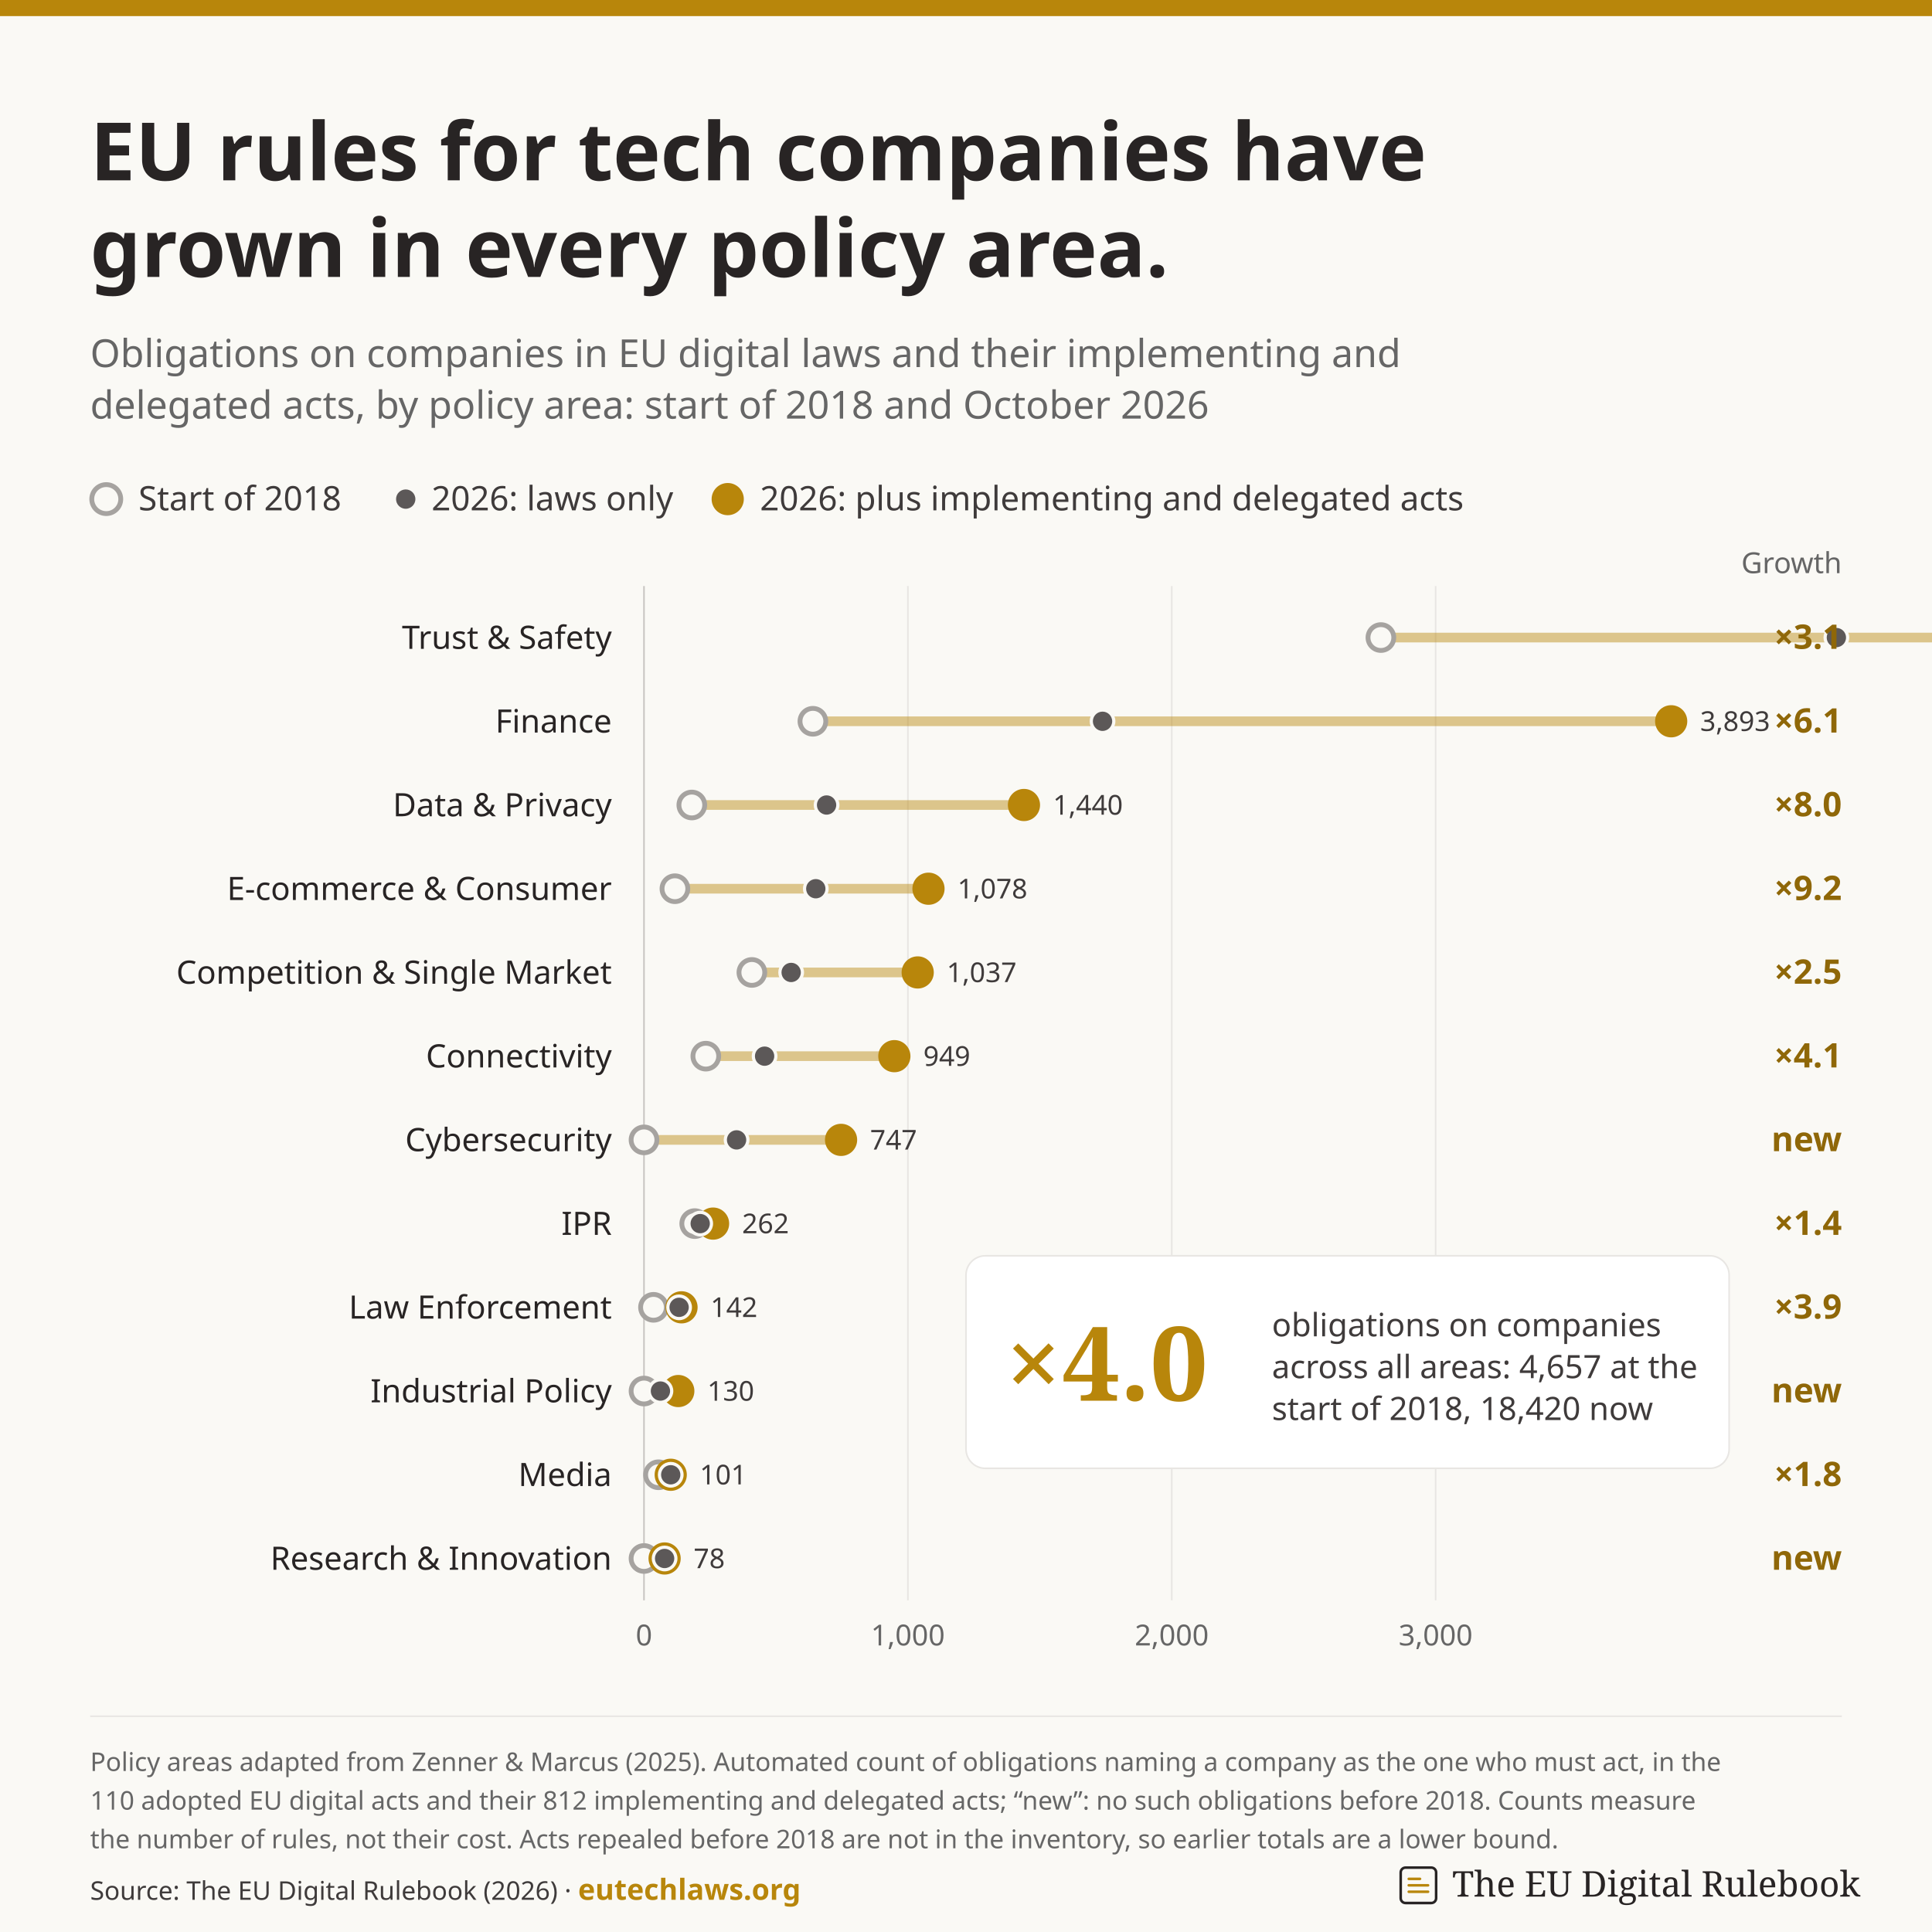
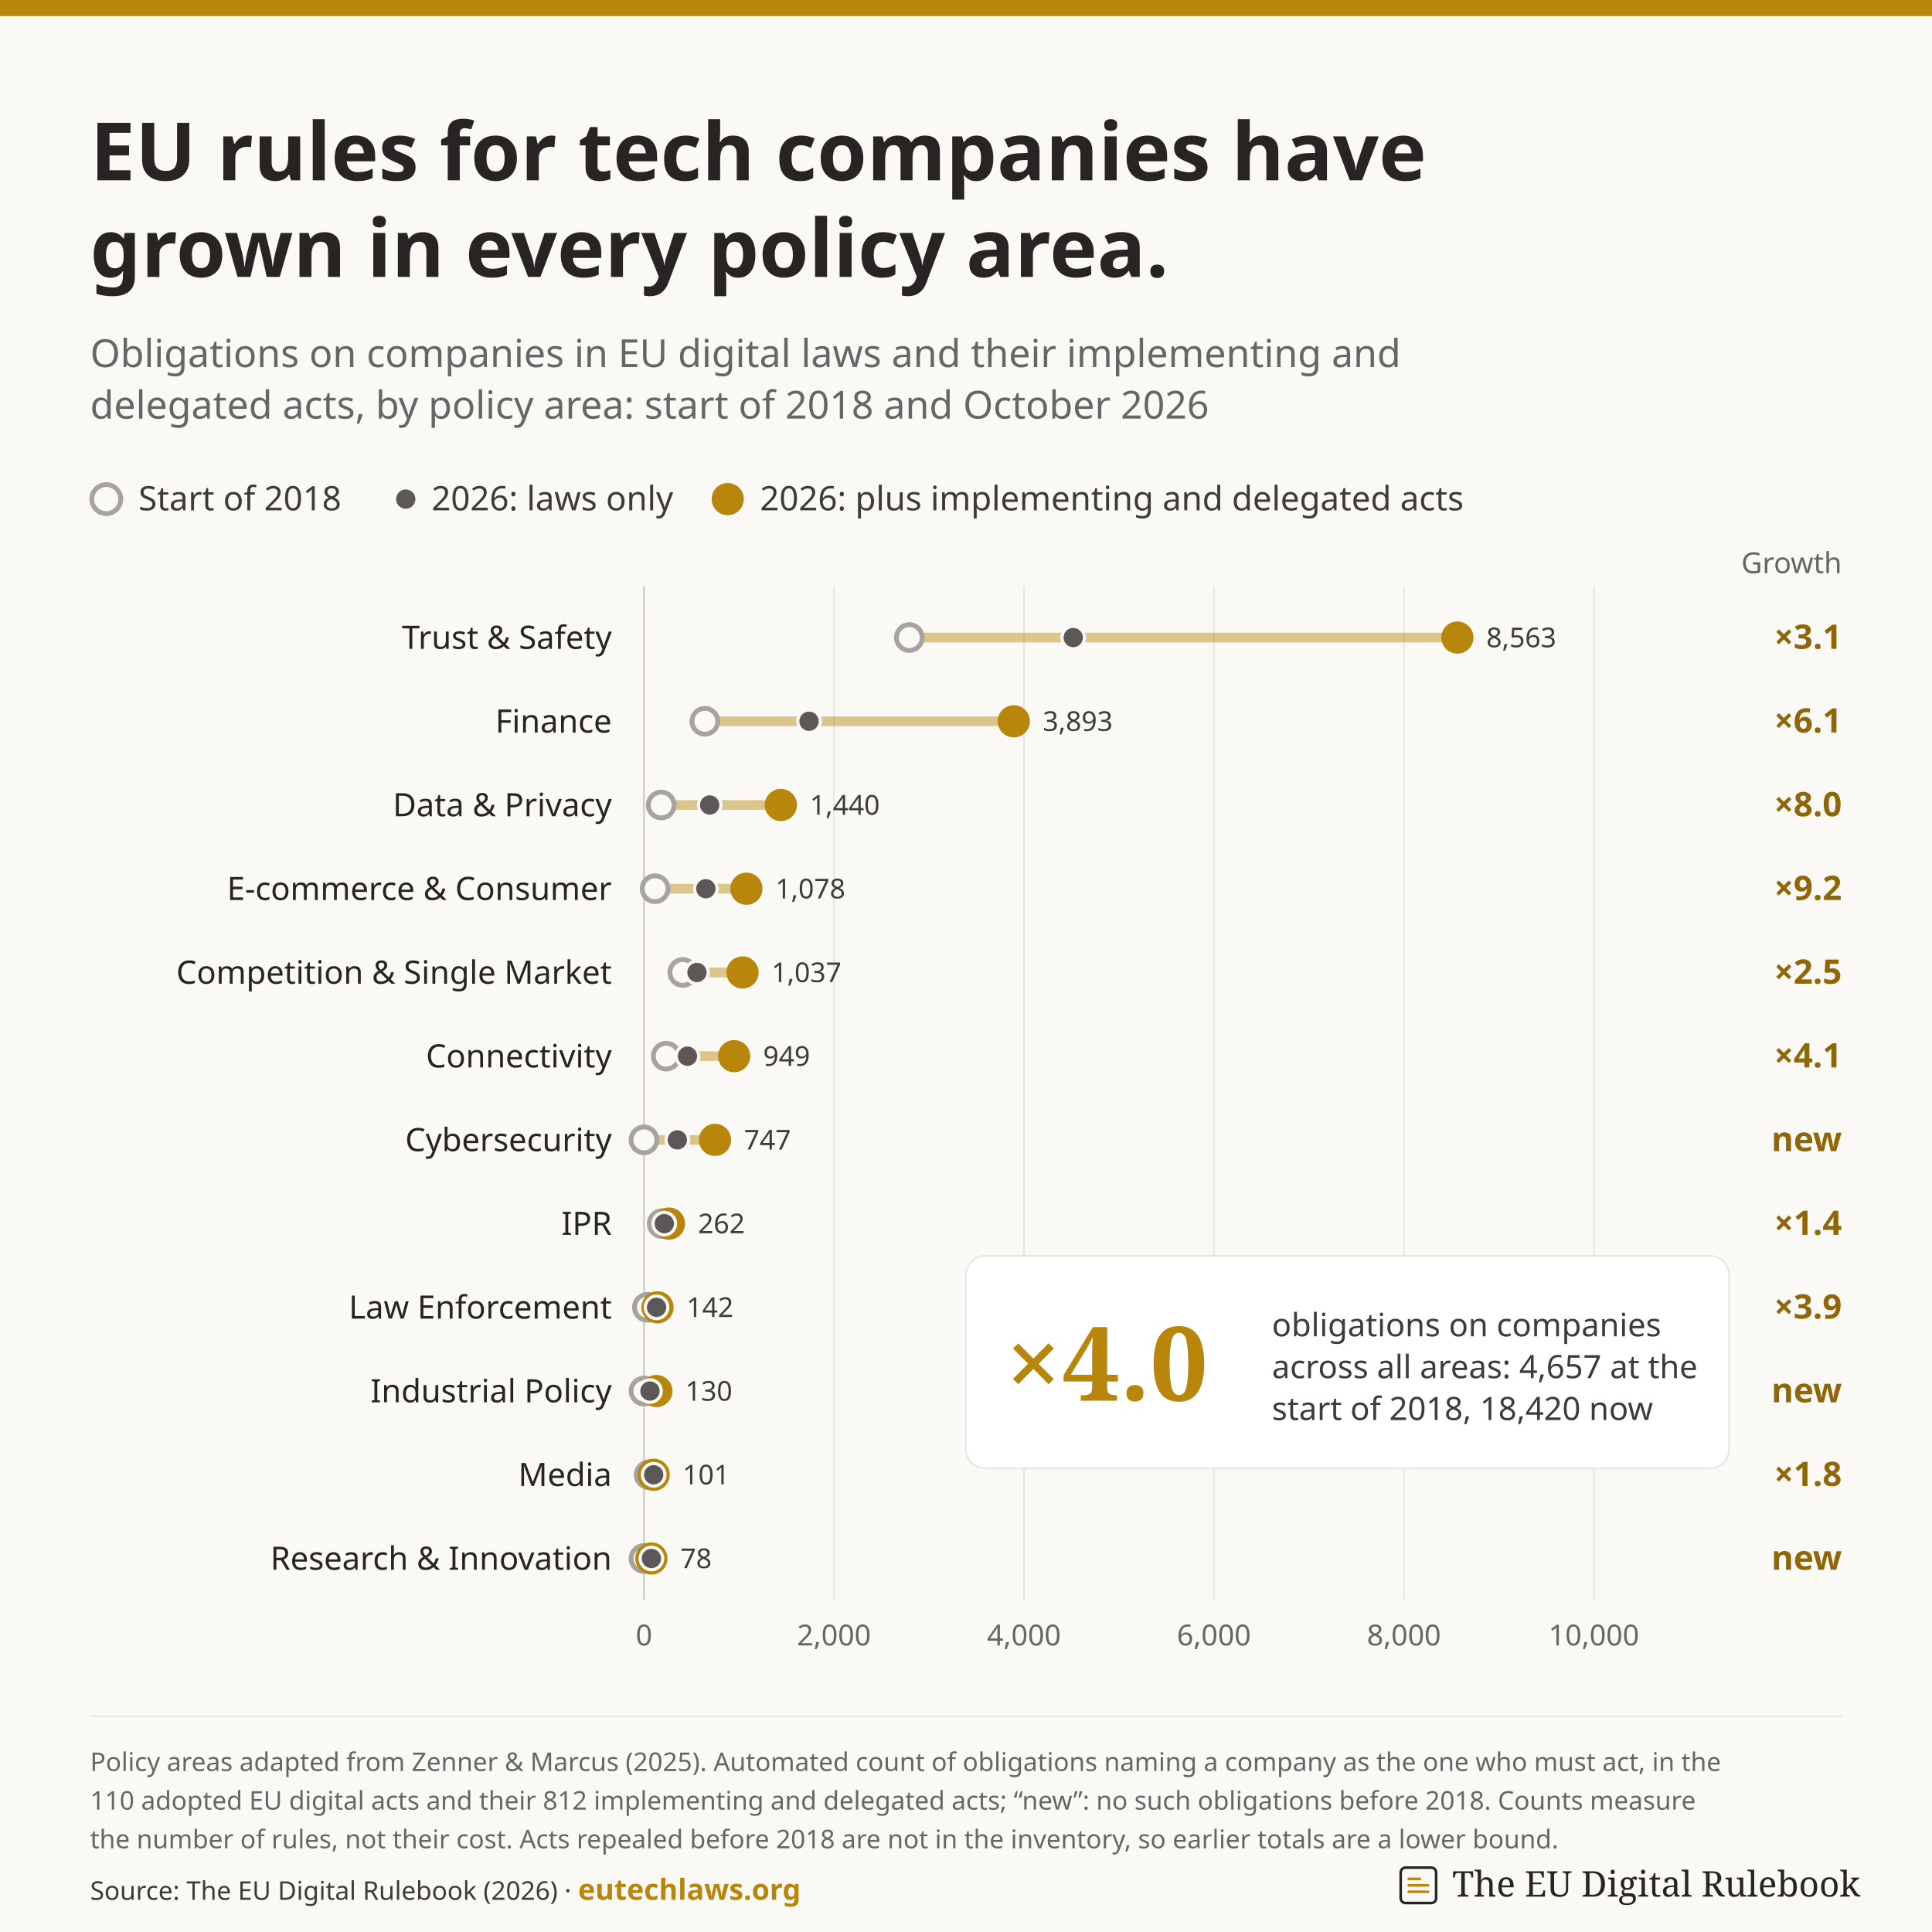
<svg xmlns="http://www.w3.org/2000/svg" viewBox="0 0 1200 1200" width="100%" role="img" aria-label="EU rules for tech companies have grown in every policy area. Obligations on companies, start of 2018 to October 2026: Trust &amp; Safety 2,793 to 8,563; Finance 640 to 3,893; Data &amp; Privacy 181 to 1,440; E-commerce &amp; Consumer Protection 117 to 1,078; Competition &amp; Single Market 409 to 1,037; Connectivity 234 to 949; Cybersecurity 0 to 747; IPR 192 to 262; Law Enforcement 36 to 142; Industrial Policy 0 to 130; Media 55 to 101; Research &amp; Innovation 0 to 78. Across all areas x4.0.">
  <rect width="1200" height="1200" fill="#FAF9F5" />
  <rect width="1200" height="10" fill="#B8860B" />
  <text x="56.0" y="112.0" text-anchor="start" font-family="DM Sans, sans-serif" font-size="50" font-weight="700" fill="#282424">EU rules for tech companies have</text>
  <text x="56.0" y="172.0" text-anchor="start" font-family="DM Sans, sans-serif" font-size="50" font-weight="700" fill="#282424">grown in every policy area.</text>
  <text x="56.0" y="228.0" text-anchor="start" font-family="DM Sans, sans-serif" font-size="24" font-weight="400" fill="#666666">Obligations on companies in EU digital laws and their implementing and</text>
  <text x="56.0" y="260.0" text-anchor="start" font-family="DM Sans, sans-serif" font-size="24" font-weight="400" fill="#666666">delegated acts, by policy area: start of 2018 and October 2026</text>
  <circle cx="66" cy="310" r="9" fill="#FAF9F5" stroke="#A6A3A0" stroke-width="3" />
  <text x="86.0" y="317.0" text-anchor="start" font-family="DM Sans, sans-serif" font-size="21" font-weight="400" fill="#3F3B3B">Start of 2018</text>
  <circle cx="252" cy="310" r="7" fill="#5C5858" stroke="#FAF9F5" stroke-width="2" />
  <text x="268.0" y="317.0" text-anchor="start" font-family="DM Sans, sans-serif" font-size="21" font-weight="400" fill="#3F3B3B">2026: laws only</text>
  <circle cx="452" cy="310" r="10" fill="#B8860B" />
  <text x="472.0" y="317.0" text-anchor="start" font-family="DM Sans, sans-serif" font-size="21" font-weight="400" fill="#3F3B3B">2026: plus implementing and delegated acts</text>
  <text x="1144.0" y="356.0" text-anchor="end" font-family="DM Sans, sans-serif" font-size="18" font-weight="400" fill="#666666">Growth</text>
  <line x1="400.0" x2="400.0" y1="364" y2="994" stroke="#C9C6C3" />
  <text x="400.0" y="1022.0" text-anchor="middle" font-family="DM Sans, sans-serif" font-size="18" font-weight="400" fill="#666666">0</text>
-   <line x1="563.9" x2="563.9" y1="364" y2="994" stroke="#E8E6E3" />
-   <text x="563.9" y="1022.0" text-anchor="middle" font-family="DM Sans, sans-serif" font-size="18" font-weight="400" fill="#666666">1,000</text>
-   <line x1="727.8" x2="727.8" y1="364" y2="994" stroke="#E8E6E3" />
-   <text x="727.8" y="1022.0" text-anchor="middle" font-family="DM Sans, sans-serif" font-size="18" font-weight="400" fill="#666666">2,000</text>
-   <line x1="891.7" x2="891.7" y1="364" y2="994" stroke="#E8E6E3" />
-   <text x="891.7" y="1022.0" text-anchor="middle" font-family="DM Sans, sans-serif" font-size="18" font-weight="400" fill="#666666">3,000</text>
+   <line x1="518.0" x2="518.0" y1="364" y2="994" stroke="#E8E6E3" />
+   <text x="518.0" y="1022.0" text-anchor="middle" font-family="DM Sans, sans-serif" font-size="18" font-weight="400" fill="#666666">2,000</text>
+   <line x1="636.0" x2="636.0" y1="364" y2="994" stroke="#E8E6E3" />
+   <text x="636.0" y="1022.0" text-anchor="middle" font-family="DM Sans, sans-serif" font-size="18" font-weight="400" fill="#666666">4,000</text>
+   <line x1="754.0" x2="754.0" y1="364" y2="994" stroke="#E8E6E3" />
+   <text x="754.0" y="1022.0" text-anchor="middle" font-family="DM Sans, sans-serif" font-size="18" font-weight="400" fill="#666666">6,000</text>
+   <line x1="872.0" x2="872.0" y1="364" y2="994" stroke="#E8E6E3" />
+   <text x="872.0" y="1022.0" text-anchor="middle" font-family="DM Sans, sans-serif" font-size="18" font-weight="400" fill="#666666">8,000</text>
+   <line x1="990.0" x2="990.0" y1="364" y2="994" stroke="#E8E6E3" />
+   <text x="990.0" y="1022.0" text-anchor="middle" font-family="DM Sans, sans-serif" font-size="18" font-weight="400" fill="#666666">10,000</text>
  <text x="380.0" y="403.0" text-anchor="end" font-family="DM Sans, sans-serif" font-size="20" font-weight="500" fill="#282424">Trust &amp; Safety</text>
-   <line x1="857.7" x2="1803.4" y1="396.0" y2="396.0" stroke="#B8860B" stroke-opacity="0.45" stroke-width="6" stroke-linecap="round" />
-   <circle cx="857.7" cy="396.0" r="8" fill="#FAF9F5" stroke="#A6A3A0" stroke-width="3" />
-   <circle cx="1803.4" cy="396.0" r="10" fill="#B8860B" />
-   <circle cx="1140.6" cy="396.0" r="7" fill="#5C5858" stroke="#FAF9F5" stroke-width="2" />
-   <text x="1821.4" y="402.0" text-anchor="start" font-family="DM Sans, sans-serif" font-size="17" font-weight="400" fill="#3F3B3B">8,563</text>
+   <line x1="564.8" x2="905.2" y1="396.0" y2="396.0" stroke="#B8860B" stroke-opacity="0.45" stroke-width="6" stroke-linecap="round" />
+   <circle cx="564.8" cy="396.0" r="8" fill="#FAF9F5" stroke="#A6A3A0" stroke-width="3" />
+   <circle cx="905.2" cy="396.0" r="10" fill="#B8860B" />
+   <circle cx="666.6" cy="396.0" r="7" fill="#5C5858" stroke="#FAF9F5" stroke-width="2" />
+   <text x="923.2" y="402.0" text-anchor="start" font-family="DM Sans, sans-serif" font-size="17" font-weight="400" fill="#3F3B3B">8,563</text>
  <text x="1144.0" y="403.0" text-anchor="end" font-family="DM Sans, sans-serif" font-size="21" font-weight="700" fill="#8F6708">×3.1</text>
  <text x="380.0" y="455.0" text-anchor="end" font-family="DM Sans, sans-serif" font-size="20" font-weight="500" fill="#282424">Finance</text>
-   <line x1="504.9" x2="1038.0" y1="448.0" y2="448.0" stroke="#B8860B" stroke-opacity="0.45" stroke-width="6" stroke-linecap="round" />
-   <circle cx="504.9" cy="448.0" r="8" fill="#FAF9F5" stroke="#A6A3A0" stroke-width="3" />
-   <circle cx="1038.0" cy="448.0" r="10" fill="#B8860B" />
-   <circle cx="684.8" cy="448.0" r="7" fill="#5C5858" stroke="#FAF9F5" stroke-width="2" />
-   <text x="1056.0" y="454.0" text-anchor="start" font-family="DM Sans, sans-serif" font-size="17" font-weight="400" fill="#3F3B3B">3,893</text>
+   <line x1="437.8" x2="629.7" y1="448.0" y2="448.0" stroke="#B8860B" stroke-opacity="0.45" stroke-width="6" stroke-linecap="round" />
+   <circle cx="437.8" cy="448.0" r="8" fill="#FAF9F5" stroke="#A6A3A0" stroke-width="3" />
+   <circle cx="629.7" cy="448.0" r="10" fill="#B8860B" />
+   <circle cx="502.5" cy="448.0" r="7" fill="#5C5858" stroke="#FAF9F5" stroke-width="2" />
+   <text x="647.7" y="454.0" text-anchor="start" font-family="DM Sans, sans-serif" font-size="17" font-weight="400" fill="#3F3B3B">3,893</text>
  <text x="1144.0" y="455.0" text-anchor="end" font-family="DM Sans, sans-serif" font-size="21" font-weight="700" fill="#8F6708">×6.1</text>
  <text x="380.0" y="507.0" text-anchor="end" font-family="DM Sans, sans-serif" font-size="20" font-weight="500" fill="#282424">Data &amp; Privacy</text>
-   <line x1="429.7" x2="636.0" y1="500.0" y2="500.0" stroke="#B8860B" stroke-opacity="0.45" stroke-width="6" stroke-linecap="round" />
-   <circle cx="429.7" cy="500.0" r="8" fill="#FAF9F5" stroke="#A6A3A0" stroke-width="3" />
-   <circle cx="636.0" cy="500.0" r="10" fill="#B8860B" />
-   <circle cx="513.4" cy="500.0" r="7" fill="#5C5858" stroke="#FAF9F5" stroke-width="2" />
-   <text x="654.0" y="506.0" text-anchor="start" font-family="DM Sans, sans-serif" font-size="17" font-weight="400" fill="#3F3B3B">1,440</text>
+   <line x1="410.7" x2="485.0" y1="500.0" y2="500.0" stroke="#B8860B" stroke-opacity="0.45" stroke-width="6" stroke-linecap="round" />
+   <circle cx="410.7" cy="500.0" r="8" fill="#FAF9F5" stroke="#A6A3A0" stroke-width="3" />
+   <circle cx="485.0" cy="500.0" r="10" fill="#B8860B" />
+   <circle cx="440.8" cy="500.0" r="7" fill="#5C5858" stroke="#FAF9F5" stroke-width="2" />
+   <text x="503.0" y="506.0" text-anchor="start" font-family="DM Sans, sans-serif" font-size="17" font-weight="400" fill="#3F3B3B">1,440</text>
  <text x="1144.0" y="507.0" text-anchor="end" font-family="DM Sans, sans-serif" font-size="21" font-weight="700" fill="#8F6708">×8.0</text>
  <text x="380.0" y="559.0" text-anchor="end" font-family="DM Sans, sans-serif" font-size="20" font-weight="500" fill="#282424">E-commerce &amp; Consumer</text>
-   <line x1="419.2" x2="576.7" y1="552.0" y2="552.0" stroke="#B8860B" stroke-opacity="0.45" stroke-width="6" stroke-linecap="round" />
-   <circle cx="419.2" cy="552.0" r="8" fill="#FAF9F5" stroke="#A6A3A0" stroke-width="3" />
-   <circle cx="576.7" cy="552.0" r="10" fill="#B8860B" />
-   <circle cx="506.7" cy="552.0" r="7" fill="#5C5858" stroke="#FAF9F5" stroke-width="2" />
-   <text x="594.7" y="558.0" text-anchor="start" font-family="DM Sans, sans-serif" font-size="17" font-weight="400" fill="#3F3B3B">1,078</text>
+   <line x1="406.9" x2="463.6" y1="552.0" y2="552.0" stroke="#B8860B" stroke-opacity="0.45" stroke-width="6" stroke-linecap="round" />
+   <circle cx="406.9" cy="552.0" r="8" fill="#FAF9F5" stroke="#A6A3A0" stroke-width="3" />
+   <circle cx="463.6" cy="552.0" r="10" fill="#B8860B" />
+   <circle cx="438.4" cy="552.0" r="7" fill="#5C5858" stroke="#FAF9F5" stroke-width="2" />
+   <text x="481.6" y="558.0" text-anchor="start" font-family="DM Sans, sans-serif" font-size="17" font-weight="400" fill="#3F3B3B">1,078</text>
  <text x="1144.0" y="559.0" text-anchor="end" font-family="DM Sans, sans-serif" font-size="21" font-weight="700" fill="#8F6708">×9.2</text>
  <text x="380.0" y="611.0" text-anchor="end" font-family="DM Sans, sans-serif" font-size="20" font-weight="500" fill="#282424">Competition &amp; Single Market</text>
-   <line x1="467.0" x2="570.0" y1="604.0" y2="604.0" stroke="#B8860B" stroke-opacity="0.45" stroke-width="6" stroke-linecap="round" />
-   <circle cx="467.0" cy="604.0" r="8" fill="#FAF9F5" stroke="#A6A3A0" stroke-width="3" />
-   <circle cx="570.0" cy="604.0" r="10" fill="#B8860B" />
-   <circle cx="491.4" cy="604.0" r="7" fill="#5C5858" stroke="#FAF9F5" stroke-width="2" />
-   <text x="588.0" y="610.0" text-anchor="start" font-family="DM Sans, sans-serif" font-size="17" font-weight="400" fill="#3F3B3B">1,037</text>
+   <line x1="424.1" x2="461.2" y1="604.0" y2="604.0" stroke="#B8860B" stroke-opacity="0.45" stroke-width="6" stroke-linecap="round" />
+   <circle cx="424.1" cy="604.0" r="8" fill="#FAF9F5" stroke="#A6A3A0" stroke-width="3" />
+   <circle cx="461.2" cy="604.0" r="10" fill="#B8860B" />
+   <circle cx="432.9" cy="604.0" r="7" fill="#5C5858" stroke="#FAF9F5" stroke-width="2" />
+   <text x="479.2" y="610.0" text-anchor="start" font-family="DM Sans, sans-serif" font-size="17" font-weight="400" fill="#3F3B3B">1,037</text>
  <text x="1144.0" y="611.0" text-anchor="end" font-family="DM Sans, sans-serif" font-size="21" font-weight="700" fill="#8F6708">×2.5</text>
  <text x="380.0" y="663.0" text-anchor="end" font-family="DM Sans, sans-serif" font-size="20" font-weight="500" fill="#282424">Connectivity</text>
-   <line x1="438.4" x2="555.5" y1="656.0" y2="656.0" stroke="#B8860B" stroke-opacity="0.45" stroke-width="6" stroke-linecap="round" />
-   <circle cx="438.4" cy="656.0" r="8" fill="#FAF9F5" stroke="#A6A3A0" stroke-width="3" />
-   <circle cx="555.5" cy="656.0" r="10" fill="#B8860B" />
-   <circle cx="474.9" cy="656.0" r="7" fill="#5C5858" stroke="#FAF9F5" stroke-width="2" />
-   <text x="573.5" y="662.0" text-anchor="start" font-family="DM Sans, sans-serif" font-size="17" font-weight="400" fill="#3F3B3B">949</text>
+   <line x1="413.8" x2="456.0" y1="656.0" y2="656.0" stroke="#B8860B" stroke-opacity="0.45" stroke-width="6" stroke-linecap="round" />
+   <circle cx="413.8" cy="656.0" r="8" fill="#FAF9F5" stroke="#A6A3A0" stroke-width="3" />
+   <circle cx="456.0" cy="656.0" r="10" fill="#B8860B" />
+   <circle cx="427.0" cy="656.0" r="7" fill="#5C5858" stroke="#FAF9F5" stroke-width="2" />
+   <text x="474.0" y="662.0" text-anchor="start" font-family="DM Sans, sans-serif" font-size="17" font-weight="400" fill="#3F3B3B">949</text>
  <text x="1144.0" y="663.0" text-anchor="end" font-family="DM Sans, sans-serif" font-size="21" font-weight="700" fill="#8F6708">×4.1</text>
  <text x="380.0" y="715.0" text-anchor="end" font-family="DM Sans, sans-serif" font-size="20" font-weight="500" fill="#282424">Cybersecurity</text>
-   <line x1="400.0" x2="522.4" y1="708.0" y2="708.0" stroke="#B8860B" stroke-opacity="0.45" stroke-width="6" stroke-linecap="round" />
+   <line x1="400.0" x2="444.1" y1="708.0" y2="708.0" stroke="#B8860B" stroke-opacity="0.45" stroke-width="6" stroke-linecap="round" />
  <circle cx="400.0" cy="708.0" r="8" fill="#FAF9F5" stroke="#A6A3A0" stroke-width="3" />
-   <circle cx="522.4" cy="708.0" r="10" fill="#B8860B" />
-   <circle cx="457.5" cy="708.0" r="7" fill="#5C5858" stroke="#FAF9F5" stroke-width="2" />
-   <text x="540.4" y="714.0" text-anchor="start" font-family="DM Sans, sans-serif" font-size="17" font-weight="400" fill="#3F3B3B">747</text>
+   <circle cx="444.1" cy="708.0" r="10" fill="#B8860B" />
+   <circle cx="420.7" cy="708.0" r="7" fill="#5C5858" stroke="#FAF9F5" stroke-width="2" />
+   <text x="462.1" y="714.0" text-anchor="start" font-family="DM Sans, sans-serif" font-size="17" font-weight="400" fill="#3F3B3B">747</text>
  <text x="1144.0" y="715.0" text-anchor="end" font-family="DM Sans, sans-serif" font-size="21" font-weight="700" fill="#8F6708">new</text>
  <text x="380.0" y="767.0" text-anchor="end" font-family="DM Sans, sans-serif" font-size="20" font-weight="500" fill="#282424">IPR</text>
-   <line x1="431.5" x2="442.9" y1="760.0" y2="760.0" stroke="#B8860B" stroke-opacity="0.45" stroke-width="6" stroke-linecap="round" />
-   <circle cx="431.5" cy="760.0" r="8" fill="#FAF9F5" stroke="#A6A3A0" stroke-width="3" />
-   <circle cx="442.9" cy="760.0" r="10" fill="#B8860B" />
-   <circle cx="434.9" cy="760.0" r="7" fill="#5C5858" stroke="#FAF9F5" stroke-width="2" />
-   <text x="460.9" y="766.0" text-anchor="start" font-family="DM Sans, sans-serif" font-size="17" font-weight="400" fill="#3F3B3B">262</text>
+   <line x1="411.3" x2="415.5" y1="760.0" y2="760.0" stroke="#B8860B" stroke-opacity="0.45" stroke-width="6" stroke-linecap="round" />
+   <circle cx="411.3" cy="760.0" r="8" fill="#FAF9F5" stroke="#A6A3A0" stroke-width="3" />
+   <circle cx="415.5" cy="760.0" r="10" fill="#B8860B" />
+   <circle cx="412.6" cy="760.0" r="7" fill="#5C5858" stroke="#FAF9F5" stroke-width="2" />
+   <text x="433.5" y="766.0" text-anchor="start" font-family="DM Sans, sans-serif" font-size="17" font-weight="400" fill="#3F3B3B">262</text>
  <text x="1144.0" y="767.0" text-anchor="end" font-family="DM Sans, sans-serif" font-size="21" font-weight="700" fill="#8F6708">×1.4</text>
  <text x="380.0" y="819.0" text-anchor="end" font-family="DM Sans, sans-serif" font-size="20" font-weight="500" fill="#282424">Law Enforcement</text>
-   <line x1="405.9" x2="423.3" y1="812.0" y2="812.0" stroke="#B8860B" stroke-opacity="0.45" stroke-width="6" stroke-linecap="round" />
-   <circle cx="405.9" cy="812.0" r="8" fill="#FAF9F5" stroke="#A6A3A0" stroke-width="3" />
-   <circle cx="423.3" cy="812.0" r="10" fill="#B8860B" />
-   <circle cx="421.8" cy="812.0" r="7" fill="#5C5858" stroke="#FAF9F5" stroke-width="2" />
-   <text x="441.3" y="818.0" text-anchor="start" font-family="DM Sans, sans-serif" font-size="17" font-weight="400" fill="#3F3B3B">142</text>
+   <line x1="402.1" x2="408.4" y1="812.0" y2="812.0" stroke="#B8860B" stroke-opacity="0.45" stroke-width="6" stroke-linecap="round" />
+   <circle cx="402.1" cy="812.0" r="8" fill="#FAF9F5" stroke="#A6A3A0" stroke-width="3" />
+   <circle cx="408.4" cy="812.0" r="10" fill="#B8860B" />
+   <circle cx="407.8" cy="812.0" r="7" fill="#5C5858" stroke="#FAF9F5" stroke-width="2" />
+   <text x="426.4" y="818.0" text-anchor="start" font-family="DM Sans, sans-serif" font-size="17" font-weight="400" fill="#3F3B3B">142</text>
  <text x="1144.0" y="819.0" text-anchor="end" font-family="DM Sans, sans-serif" font-size="21" font-weight="700" fill="#8F6708">×3.9</text>
  <text x="380.0" y="871.0" text-anchor="end" font-family="DM Sans, sans-serif" font-size="20" font-weight="500" fill="#282424">Industrial Policy</text>
-   <line x1="400.0" x2="421.3" y1="864.0" y2="864.0" stroke="#B8860B" stroke-opacity="0.45" stroke-width="6" stroke-linecap="round" />
+   <line x1="400.0" x2="407.7" y1="864.0" y2="864.0" stroke="#B8860B" stroke-opacity="0.45" stroke-width="6" stroke-linecap="round" />
  <circle cx="400.0" cy="864.0" r="8" fill="#FAF9F5" stroke="#A6A3A0" stroke-width="3" />
-   <circle cx="421.3" cy="864.0" r="10" fill="#B8860B" />
-   <circle cx="410.2" cy="864.0" r="7" fill="#5C5858" stroke="#FAF9F5" stroke-width="2" />
-   <text x="439.3" y="870.0" text-anchor="start" font-family="DM Sans, sans-serif" font-size="17" font-weight="400" fill="#3F3B3B">130</text>
+   <circle cx="407.7" cy="864.0" r="10" fill="#B8860B" />
+   <circle cx="403.7" cy="864.0" r="7" fill="#5C5858" stroke="#FAF9F5" stroke-width="2" />
+   <text x="425.7" y="870.0" text-anchor="start" font-family="DM Sans, sans-serif" font-size="17" font-weight="400" fill="#3F3B3B">130</text>
  <text x="1144.0" y="871.0" text-anchor="end" font-family="DM Sans, sans-serif" font-size="21" font-weight="700" fill="#8F6708">new</text>
  <text x="380.0" y="923.0" text-anchor="end" font-family="DM Sans, sans-serif" font-size="20" font-weight="500" fill="#282424">Media</text>
-   <line x1="409.0" x2="416.6" y1="916.0" y2="916.0" stroke="#B8860B" stroke-opacity="0.45" stroke-width="6" stroke-linecap="round" />
-   <circle cx="409.0" cy="916.0" r="8" fill="#FAF9F5" stroke="#A6A3A0" stroke-width="3" />
-   <circle cx="416.6" cy="916.0" r="10" fill="#B8860B" />
-   <circle cx="416.6" cy="916.0" r="7" fill="#5C5858" stroke="#FAF9F5" stroke-width="2" />
-   <text x="434.6" y="922.0" text-anchor="start" font-family="DM Sans, sans-serif" font-size="17" font-weight="400" fill="#3F3B3B">101</text>
+   <line x1="403.2" x2="406.0" y1="916.0" y2="916.0" stroke="#B8860B" stroke-opacity="0.45" stroke-width="6" stroke-linecap="round" />
+   <circle cx="403.2" cy="916.0" r="8" fill="#FAF9F5" stroke="#A6A3A0" stroke-width="3" />
+   <circle cx="406.0" cy="916.0" r="10" fill="#B8860B" />
+   <circle cx="406.0" cy="916.0" r="7" fill="#5C5858" stroke="#FAF9F5" stroke-width="2" />
+   <text x="424.0" y="922.0" text-anchor="start" font-family="DM Sans, sans-serif" font-size="17" font-weight="400" fill="#3F3B3B">101</text>
  <text x="1144.0" y="923.0" text-anchor="end" font-family="DM Sans, sans-serif" font-size="21" font-weight="700" fill="#8F6708">×1.8</text>
  <text x="380.0" y="975.0" text-anchor="end" font-family="DM Sans, sans-serif" font-size="20" font-weight="500" fill="#282424">Research &amp; Innovation</text>
-   <line x1="400.0" x2="412.8" y1="968.0" y2="968.0" stroke="#B8860B" stroke-opacity="0.45" stroke-width="6" stroke-linecap="round" />
+   <line x1="400.0" x2="404.6" y1="968.0" y2="968.0" stroke="#B8860B" stroke-opacity="0.45" stroke-width="6" stroke-linecap="round" />
  <circle cx="400.0" cy="968.0" r="8" fill="#FAF9F5" stroke="#A6A3A0" stroke-width="3" />
-   <circle cx="412.8" cy="968.0" r="10" fill="#B8860B" />
-   <circle cx="412.8" cy="968.0" r="7" fill="#5C5858" stroke="#FAF9F5" stroke-width="2" />
-   <text x="430.8" y="974.0" text-anchor="start" font-family="DM Sans, sans-serif" font-size="17" font-weight="400" fill="#3F3B3B">78</text>
+   <circle cx="404.6" cy="968.0" r="10" fill="#B8860B" />
+   <circle cx="404.6" cy="968.0" r="7" fill="#5C5858" stroke="#FAF9F5" stroke-width="2" />
+   <text x="422.6" y="974.0" text-anchor="start" font-family="DM Sans, sans-serif" font-size="17" font-weight="400" fill="#3F3B3B">78</text>
  <text x="1144.0" y="975.0" text-anchor="end" font-family="DM Sans, sans-serif" font-size="21" font-weight="700" fill="#8F6708">new</text>
  <rect x="600" y="780" width="474" height="132" rx="12" fill="#FFFFFF" stroke="#E8E6E3" />
  <text x="624.0" y="870.0" text-anchor="start" font-family="'Source Serif 4', Georgia, serif" font-size="64" font-weight="700" fill="#B8860B">×4.0</text>
  <text x="790.0" y="830.0" text-anchor="start" font-family="DM Sans, sans-serif" font-size="20" font-weight="400" fill="#3F3B3B">obligations on companies</text>
  <text x="790.0" y="856.0" text-anchor="start" font-family="DM Sans, sans-serif" font-size="20" font-weight="400" fill="#3F3B3B">across all areas: 4,657 at the</text>
  <text x="790.0" y="882.0" text-anchor="start" font-family="DM Sans, sans-serif" font-size="20" font-weight="400" fill="#3F3B3B">start of 2018, 18,420 now</text>
  <line x1="56" x2="1144" y1="1066" y2="1066" stroke="#E8E6E3" />
  <text x="56.0" y="1100.0" text-anchor="start" font-family="DM Sans, sans-serif" font-size="16" font-weight="400" fill="#666666">Policy areas adapted from Zenner &amp; Marcus (2025). Automated count of obligations naming a company as the one who must act, in the</text>
  <text x="56.0" y="1124.0" text-anchor="start" font-family="DM Sans, sans-serif" font-size="16" font-weight="400" fill="#666666">110 adopted EU digital acts and their 812 implementing and delegated acts; “new”: no such obligations before 2018. Counts measure</text>
  <text x="56.0" y="1148.0" text-anchor="start" font-family="DM Sans, sans-serif" font-size="16" font-weight="400" fill="#666666">the number of rules, not their cost. Acts repealed before 2018 are not in the inventory, so earlier totals are a lower bound.</text>
  <g transform="translate(870,1160)">
    <rect x="0" y="0" width="22" height="22" rx="3" fill="none" stroke="#282424" stroke-width="1.6" />
    <path d="M5 15h12M5 11h12M5 7h7" stroke="#B8860B" stroke-width="1.6" stroke-linecap="round" />
  </g>
  <text x="902.0" y="1178.0" text-anchor="start" font-family="'Source Serif 4', Georgia, serif" font-size="22" font-weight="400" fill="#282424">The EU Digital Rulebook</text>
  <text x="56.0" y="1180.0" text-anchor="start" font-family="DM Sans, sans-serif" font-size="16" font-weight="500" fill="#3F3B3B">Source: The EU Digital Rulebook (2026) · <tspan fill="#B8860B" font-weight="700" font-size="18">eutechlaws.org</tspan>
  </text>
</svg>
